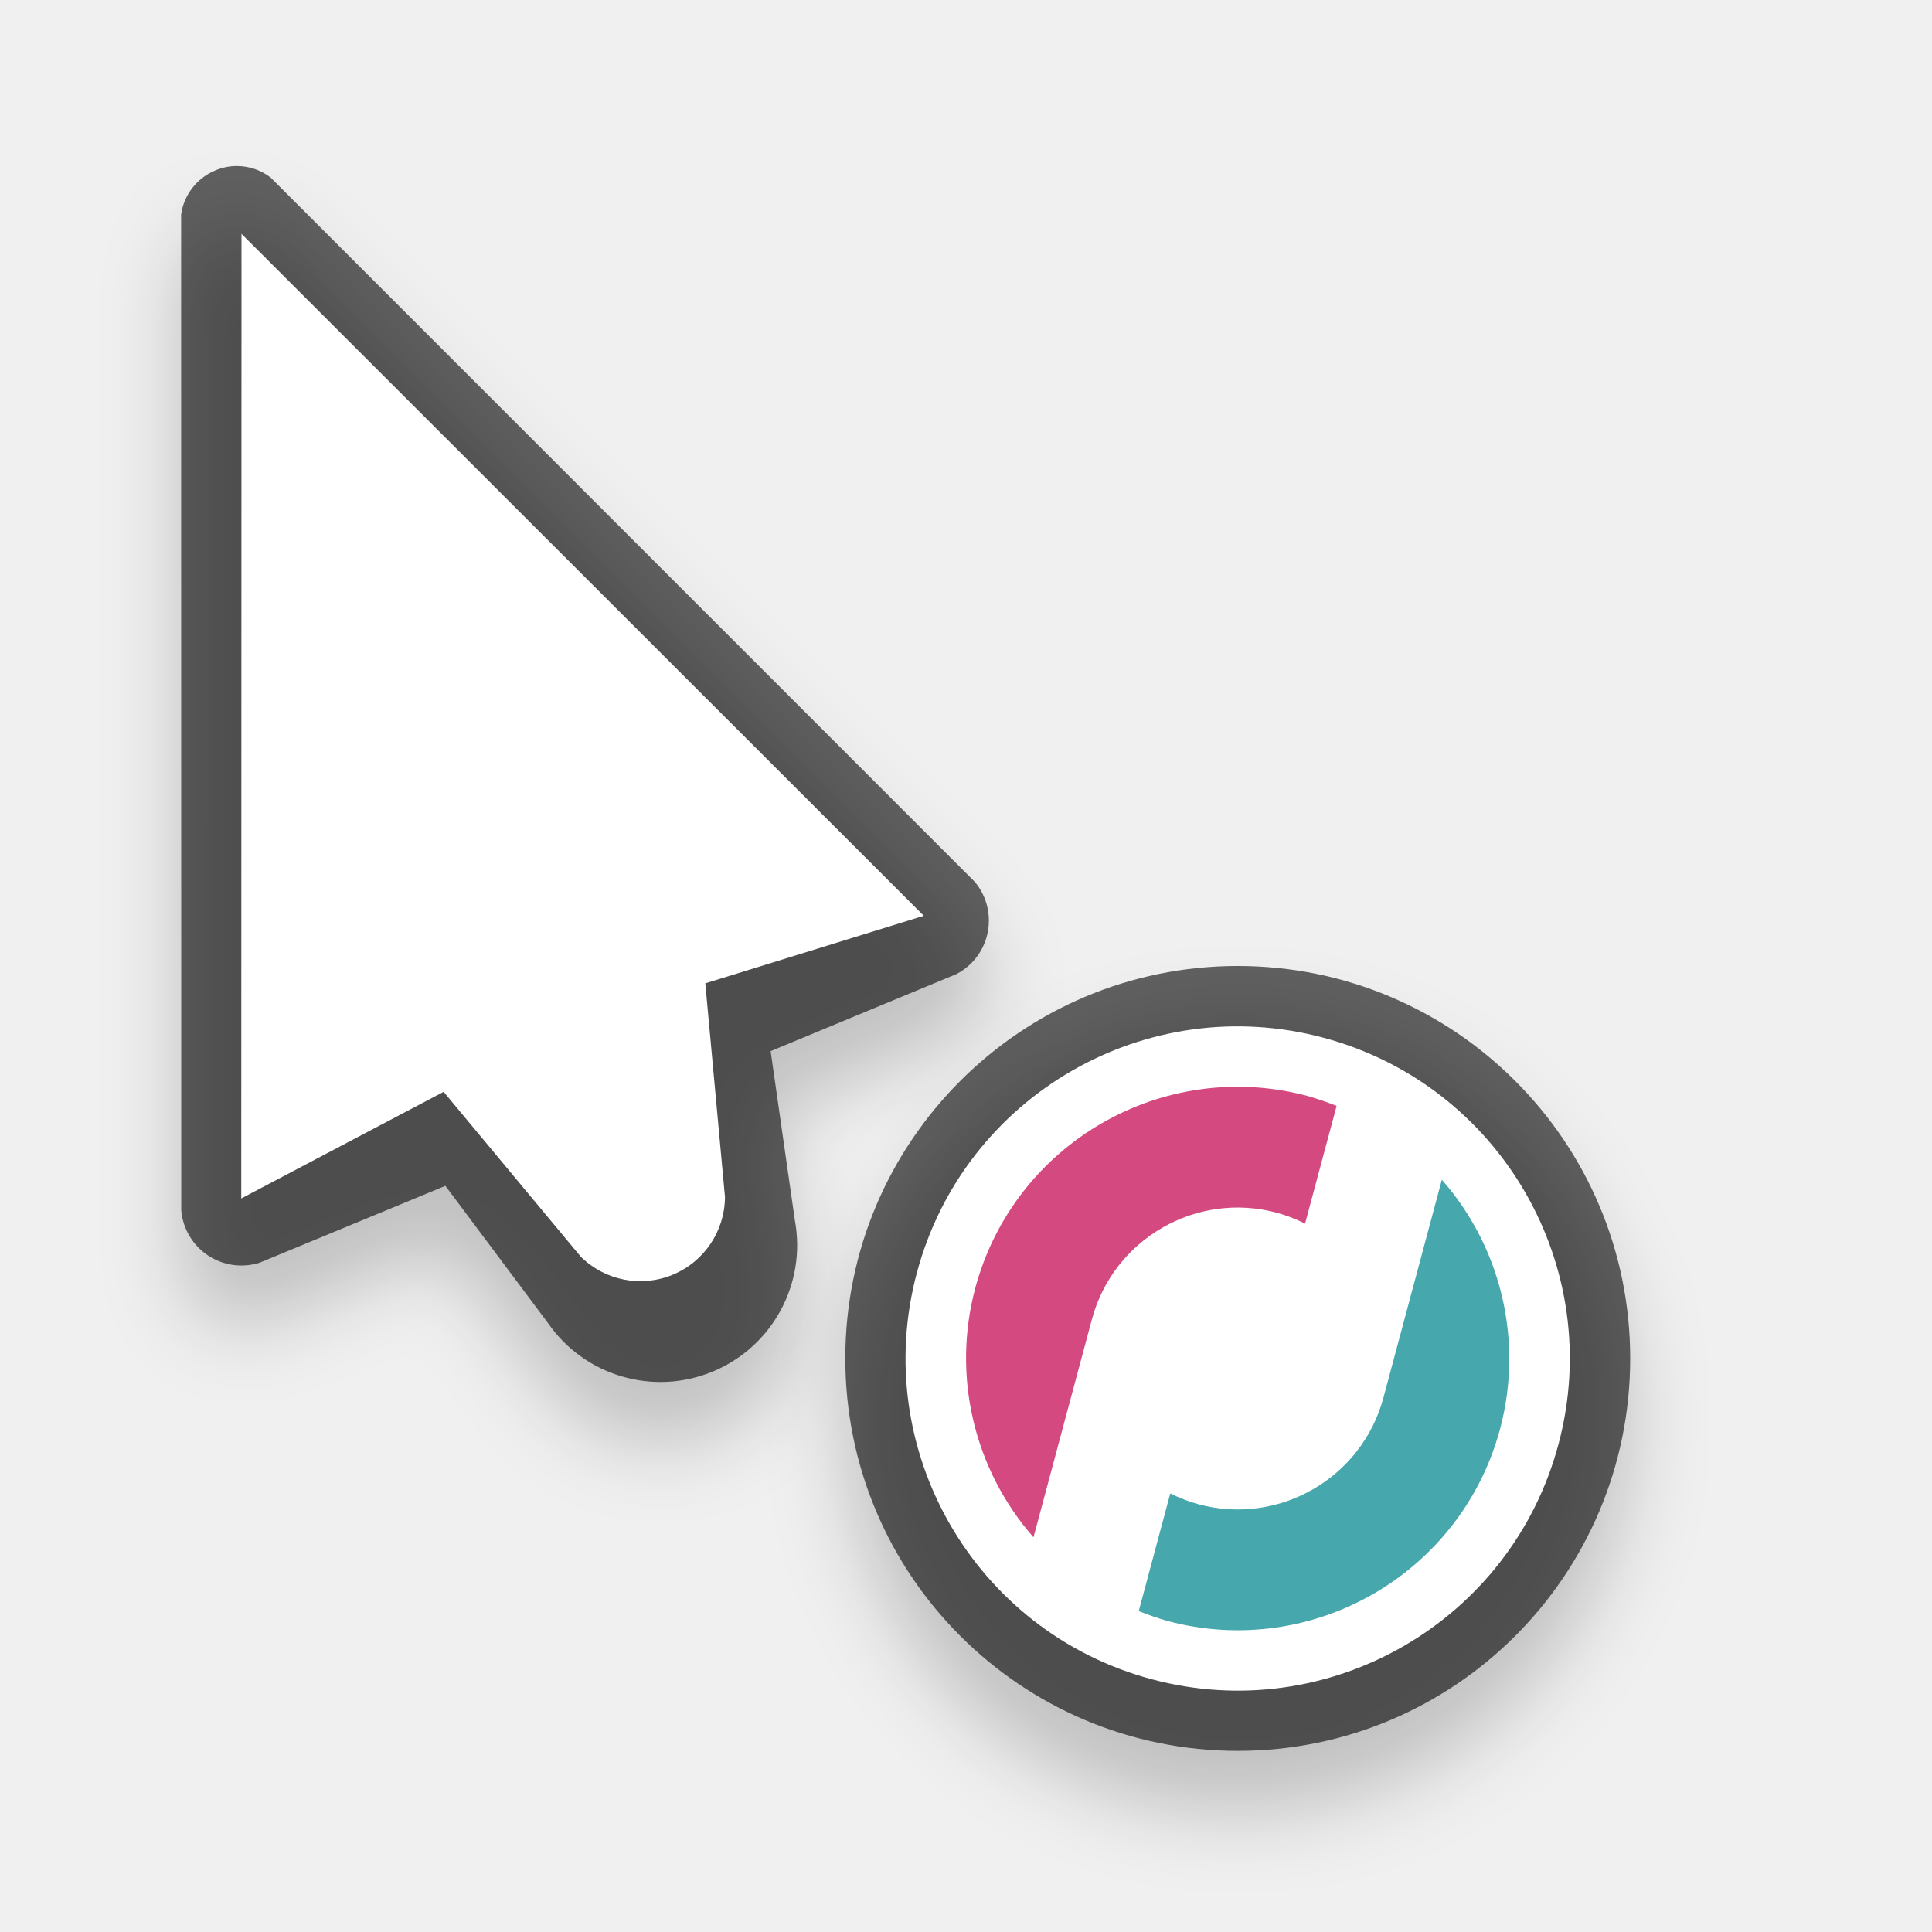
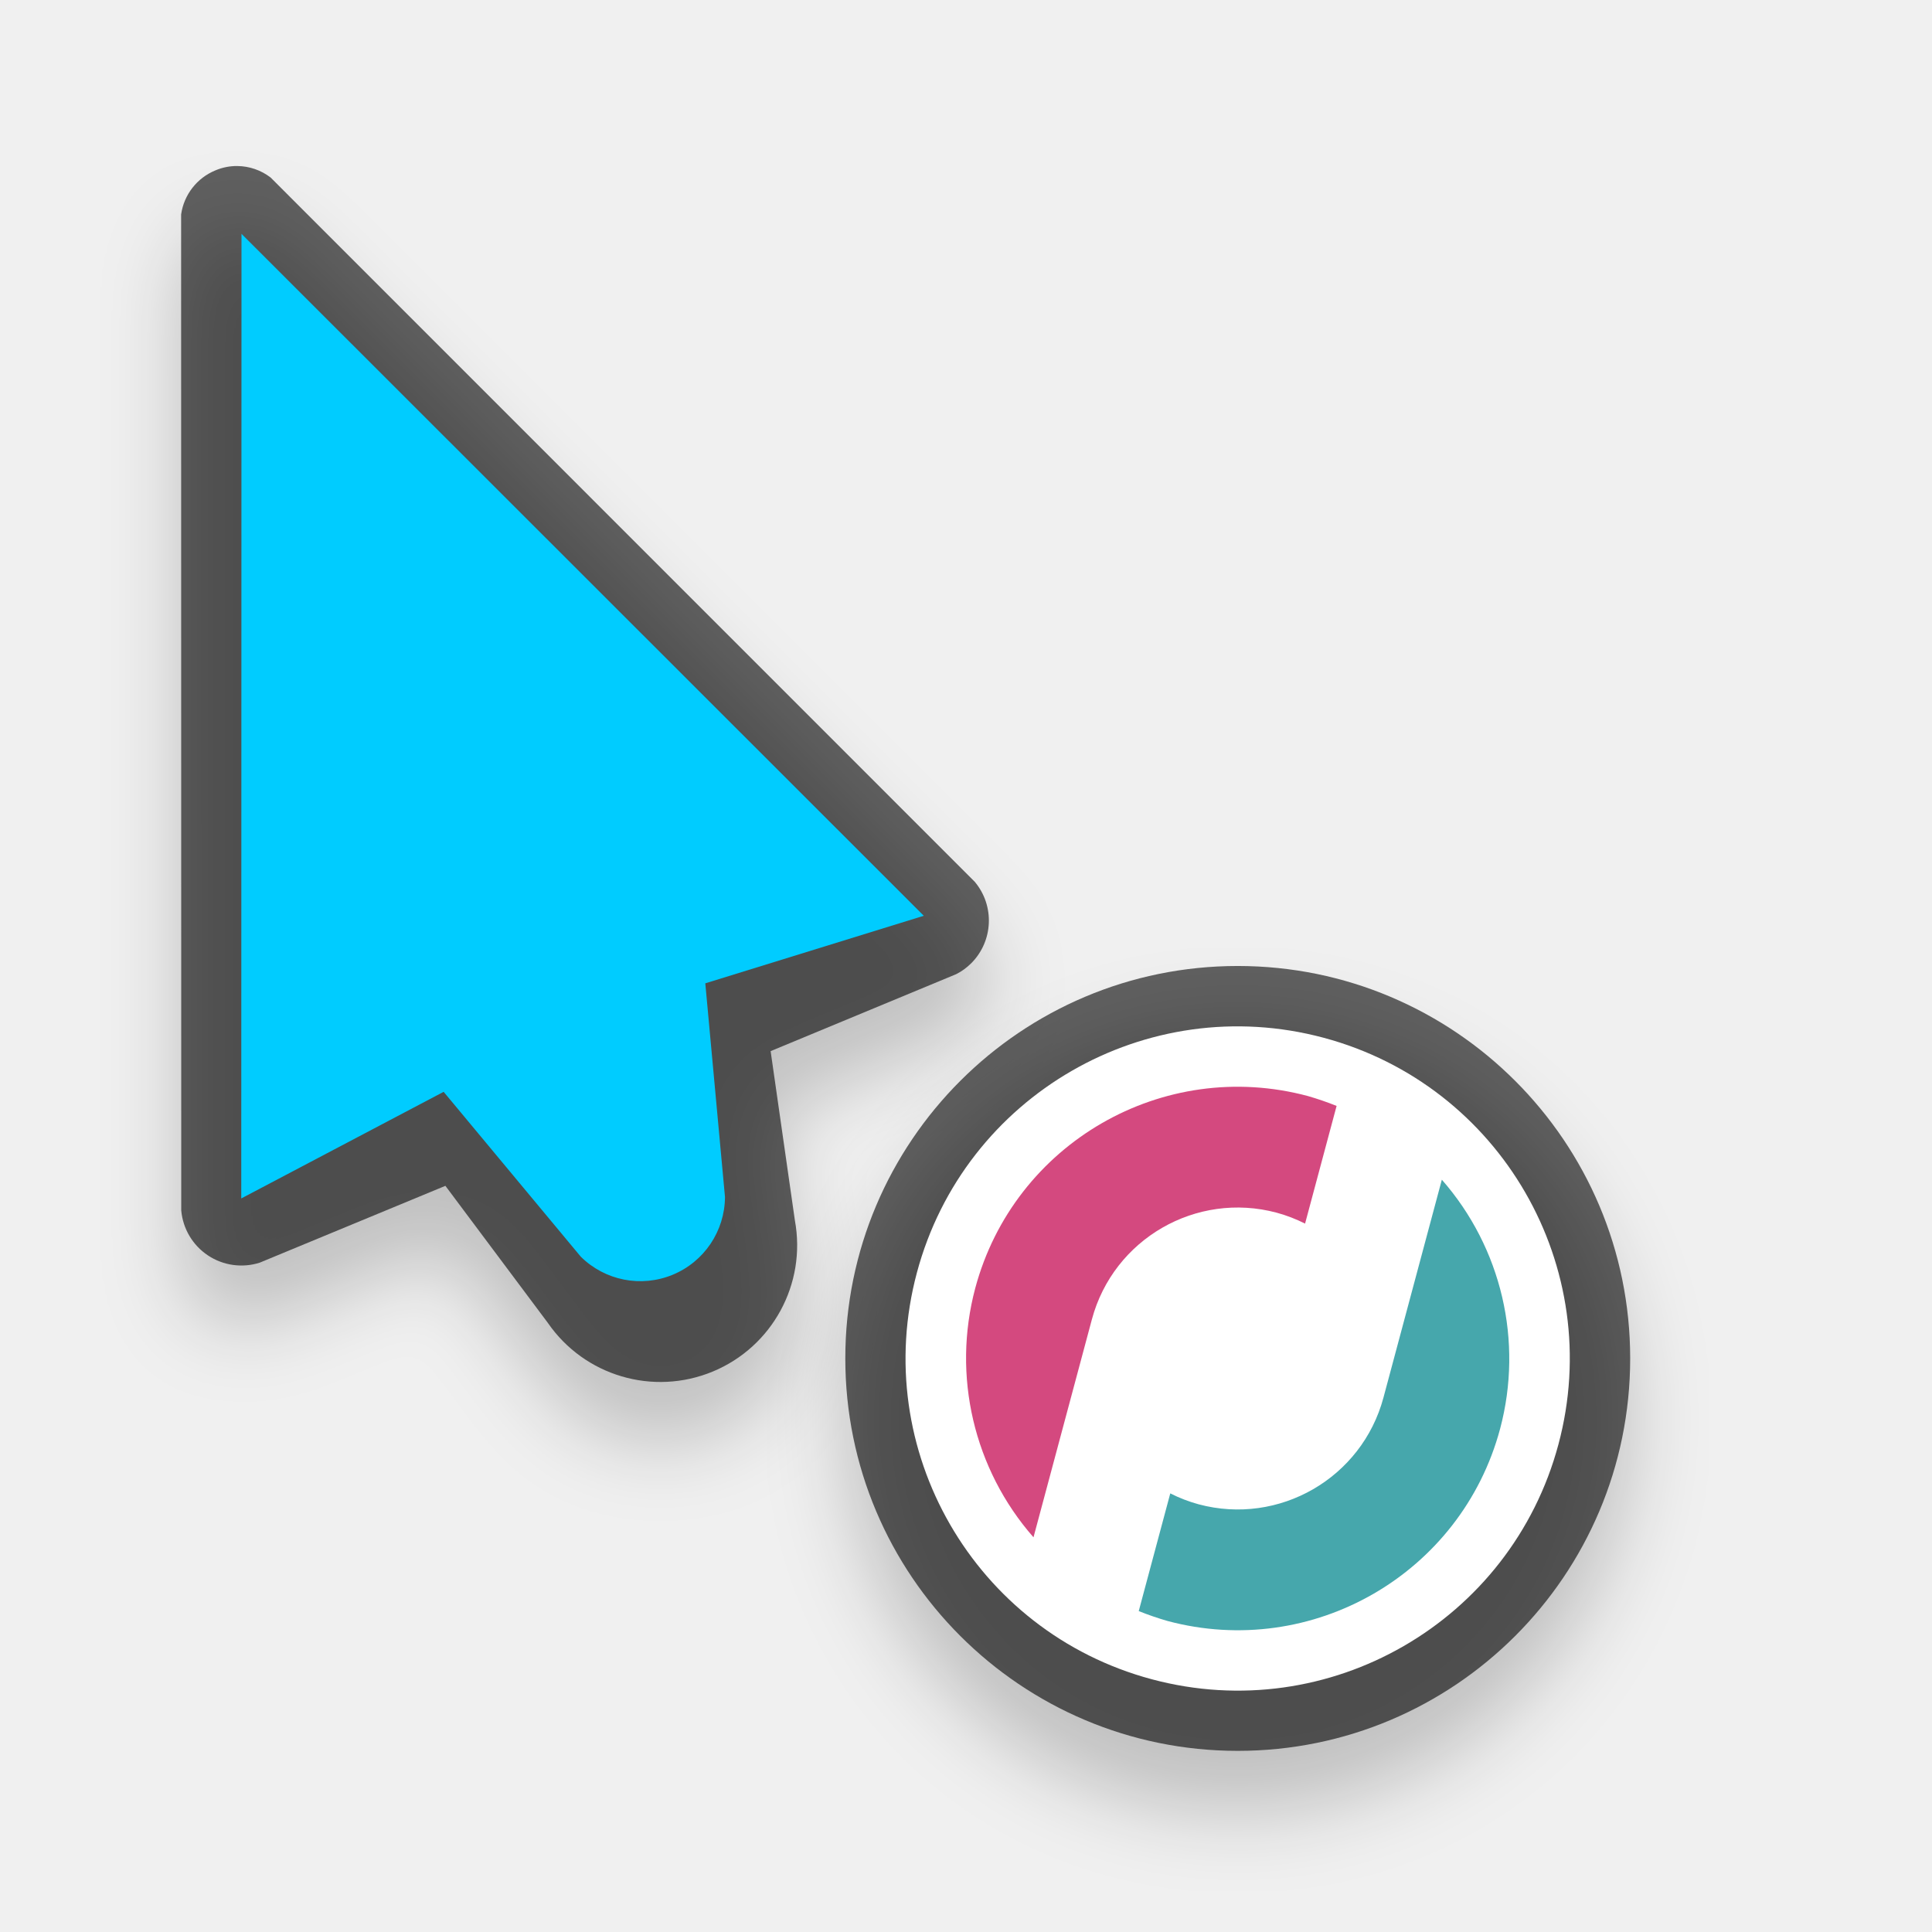
<svg xmlns="http://www.w3.org/2000/svg" id="svg11024" height="32" width="32">
  <filter id="filter7078" color-interpolation-filters="sRGB">
    <feGaussianBlur id="feGaussianBlur7080" stdDeviation=".657" />
  </filter>
  <g id="g74016" transform="translate(-20 -741.362)">
    <path id="path74010" d="m23.93 745.112a.9.9 0 0 0 -.362.072.93.93 0 0 0 -.568.73l.002 16.497a1 1 0 0 0 1.299.865l3.076-1.273 1.697 2.27a2.265 2.265 0 0 0 4.092-1.696l-.402-2.805 3.074-1.275q.135-.068.248-.18a1 1 0 0 0 .059-1.35l-11.663-11.665a.92.92 0 0 0 -.552-.19" filter="url(#filter7078)" opacity=".2" />
    <path id="path74012" d="m23.93 744.112a.9.9 0 0 0 -.362.072.93.93 0 0 0 -.568.73l.002 16.497a1 1 0 0 0 1.299.865l3.076-1.273 1.697 2.27a2.265 2.265 0 0 0 4.092-1.696l-.402-2.805 3.074-1.275q.135-.068.248-.18a1 1 0 0 0 .059-1.35l-11.663-11.665a.92.92 0 0 0 -.552-.19" opacity=".6" />
-     <path id="path74014" d="m24 745.235-.004 15.977 3.352-1.766 2.271 2.73a1.402 1.402 0 0 0 2.389-.988l-.326-3.539 3.619-1.119z" fill="#fff" />
+     <path id="path74014" d="m24 745.235-.004 15.977 3.352-1.766 2.271 2.73a1.402 1.402 0 0 0 2.389-.988l-.326-3.539 3.619-1.119z" fill="#0cf" />
  </g>
  <path id="path74018" d="m60.5 1138.375a6.5 6.5 0 1 0 0 13 6.5 6.5 0 0 0 0-13" filter="url(#filter7078)" opacity=".2" transform="translate(-40 -1121.362)" />
  <circle id="circle74020" cx="394.5" cy="487.862" opacity=".6" r="10.5" transform="matrix(0 -.61905 .61905 0 -281.51 266.715)" />
  <g transform="matrix(.258819 -.9659258 .9659258 .258819 -840.8175 92.45955)">
    <circle id="circle74022" cx="290.5" cy="813.862" fill="#fff" r="5.5" />
    <path id="path74024" d="m290.5 809.362a4.5 4.5 0 0 0 -3.736 2h3.736a2.5 2.5 0 0 1 2.5 2.5 2.5 2.5 0 0 1 -.053.5h2.018a5 5 0 0 0 .035-.5 4.5 4.5 0 0 0 -4.5-4.5" fill="#d4497f" />
    <path id="path74026" d="m286.035 813.362a5 5 0 0 0 -.035.5 4.5 4.5 0 0 0 4.5 4.5 4.5 4.5 0 0 0 3.736-2h-3.736a2.5 2.5 0 0 1 -2.5-2.5 2.5 2.5 0 0 1 .053-.5z" fill="#46a7ac" />
  </g>
  <path id="hotspot" d="m4-5h1v1h-1z" display="none" fill="#333" stroke-width="1.076" transform="rotate(90)" />
</svg>
